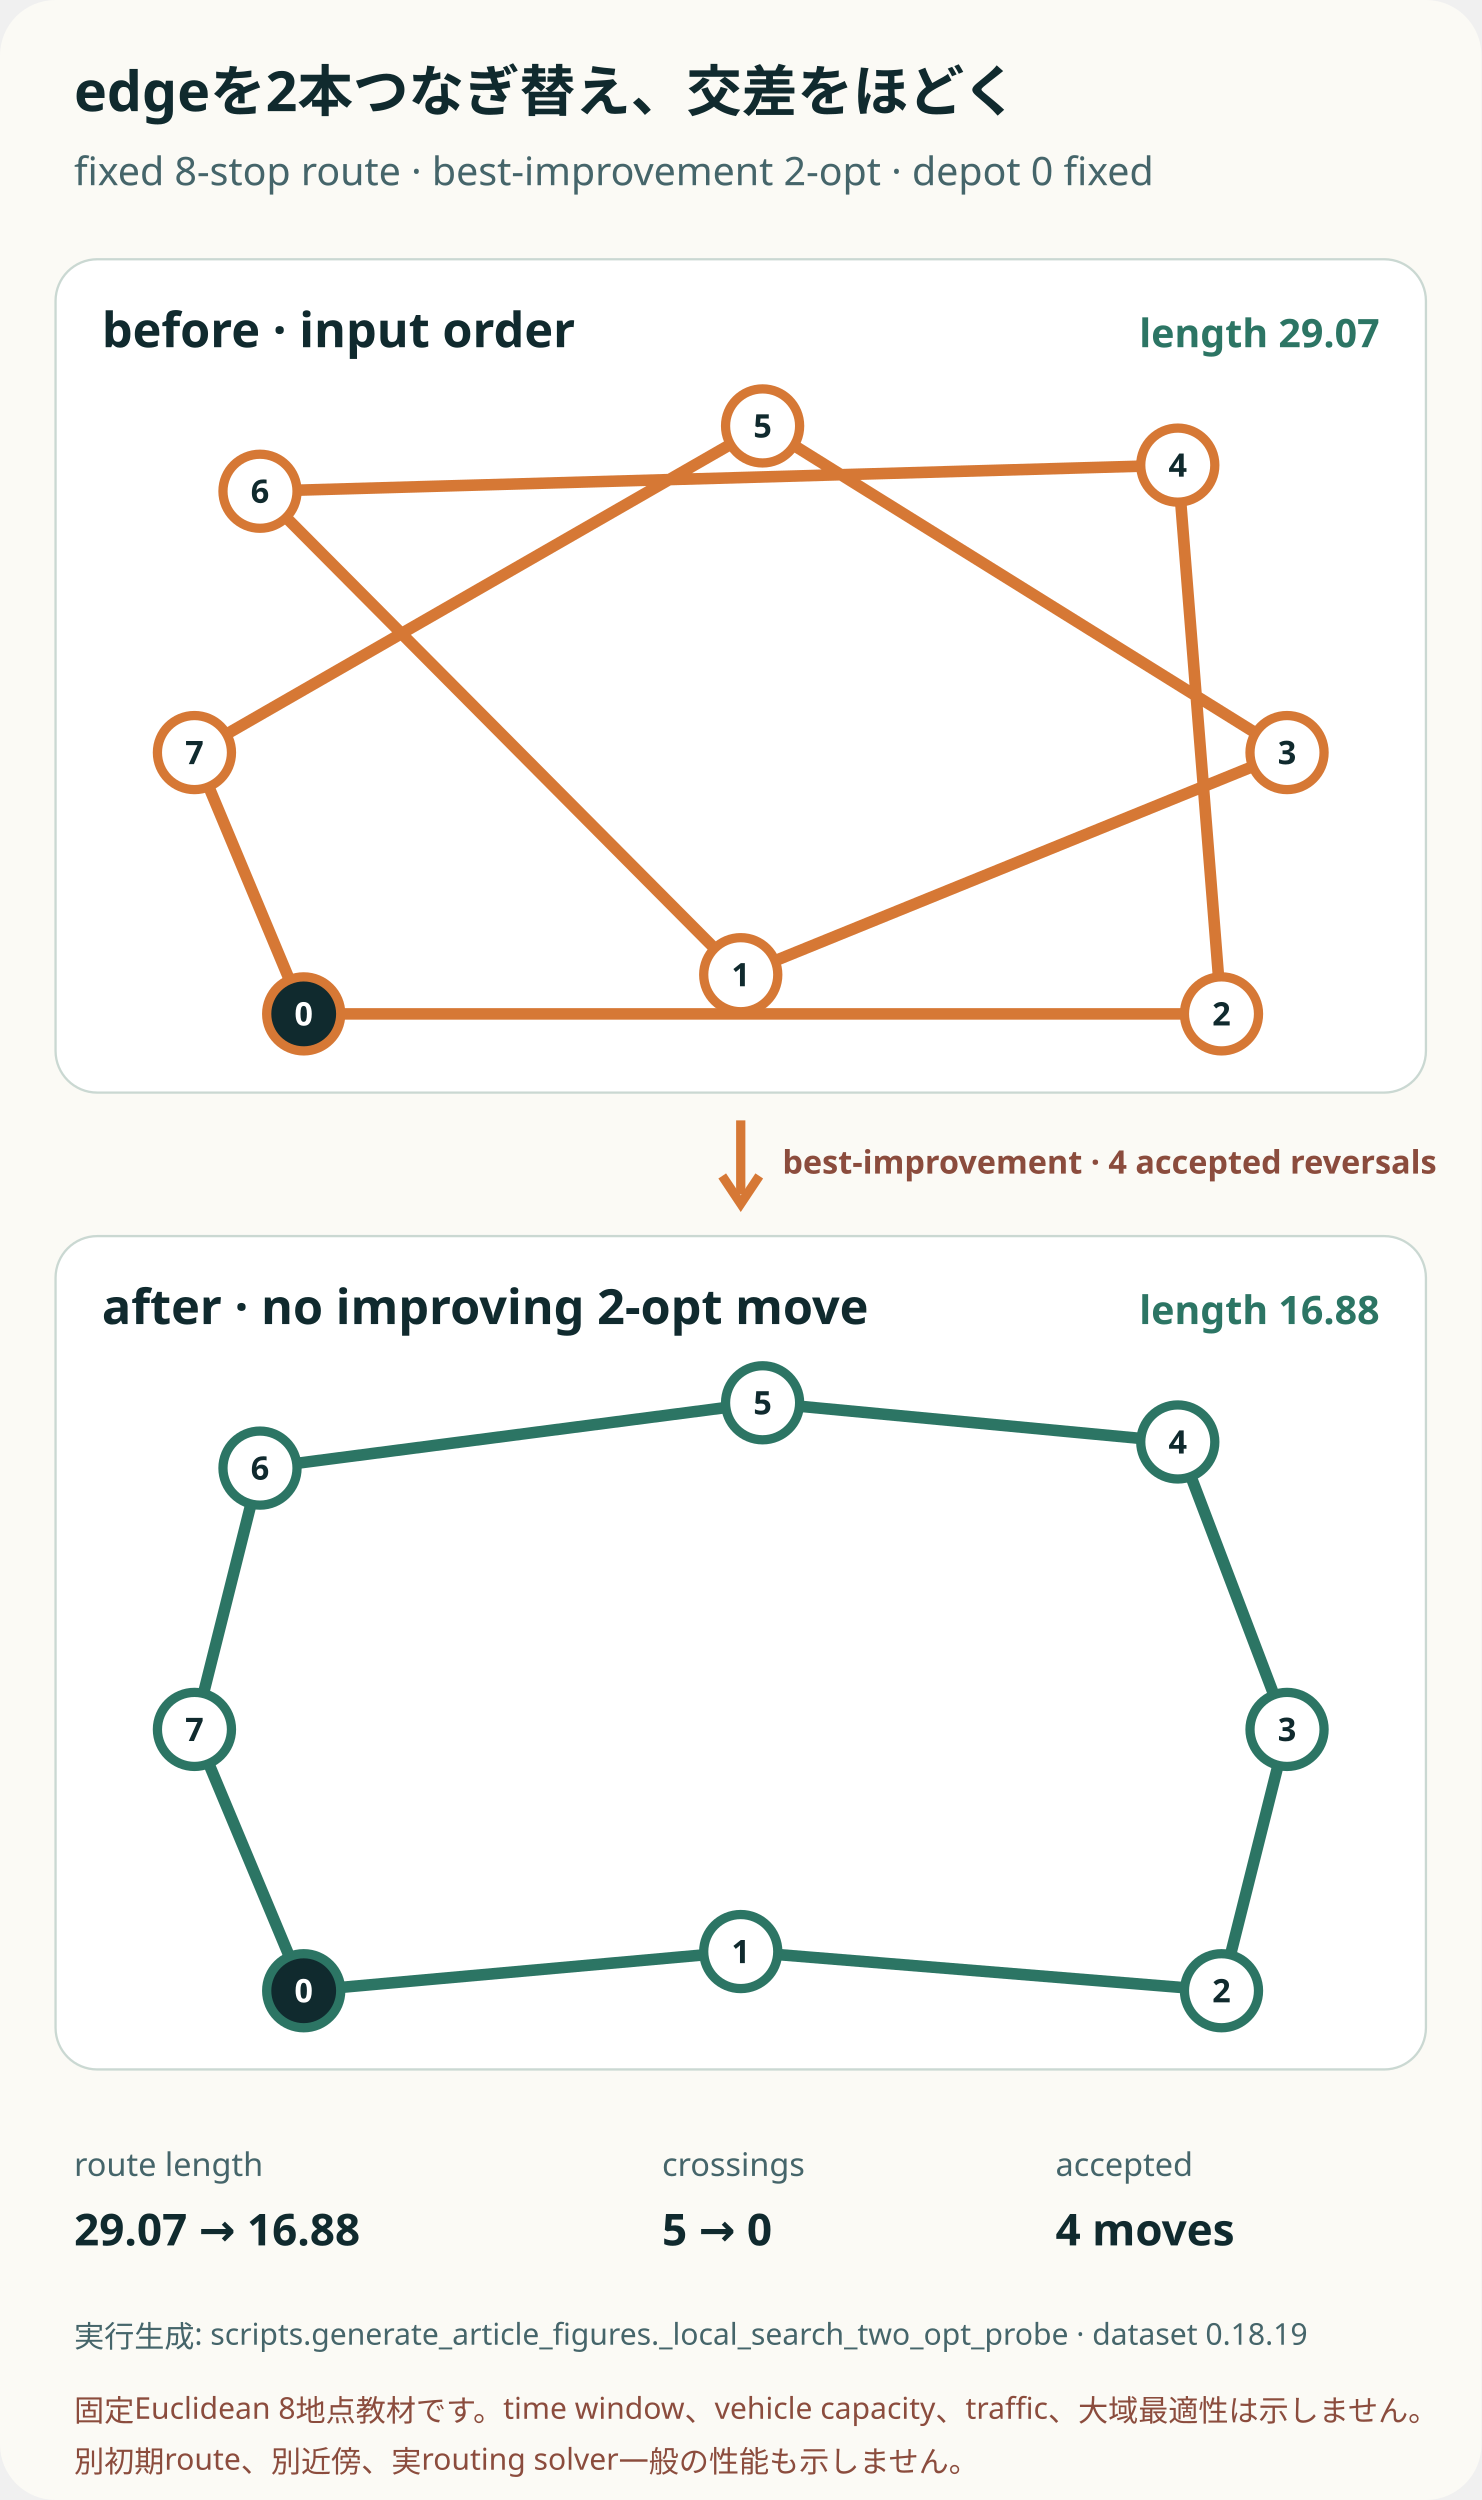
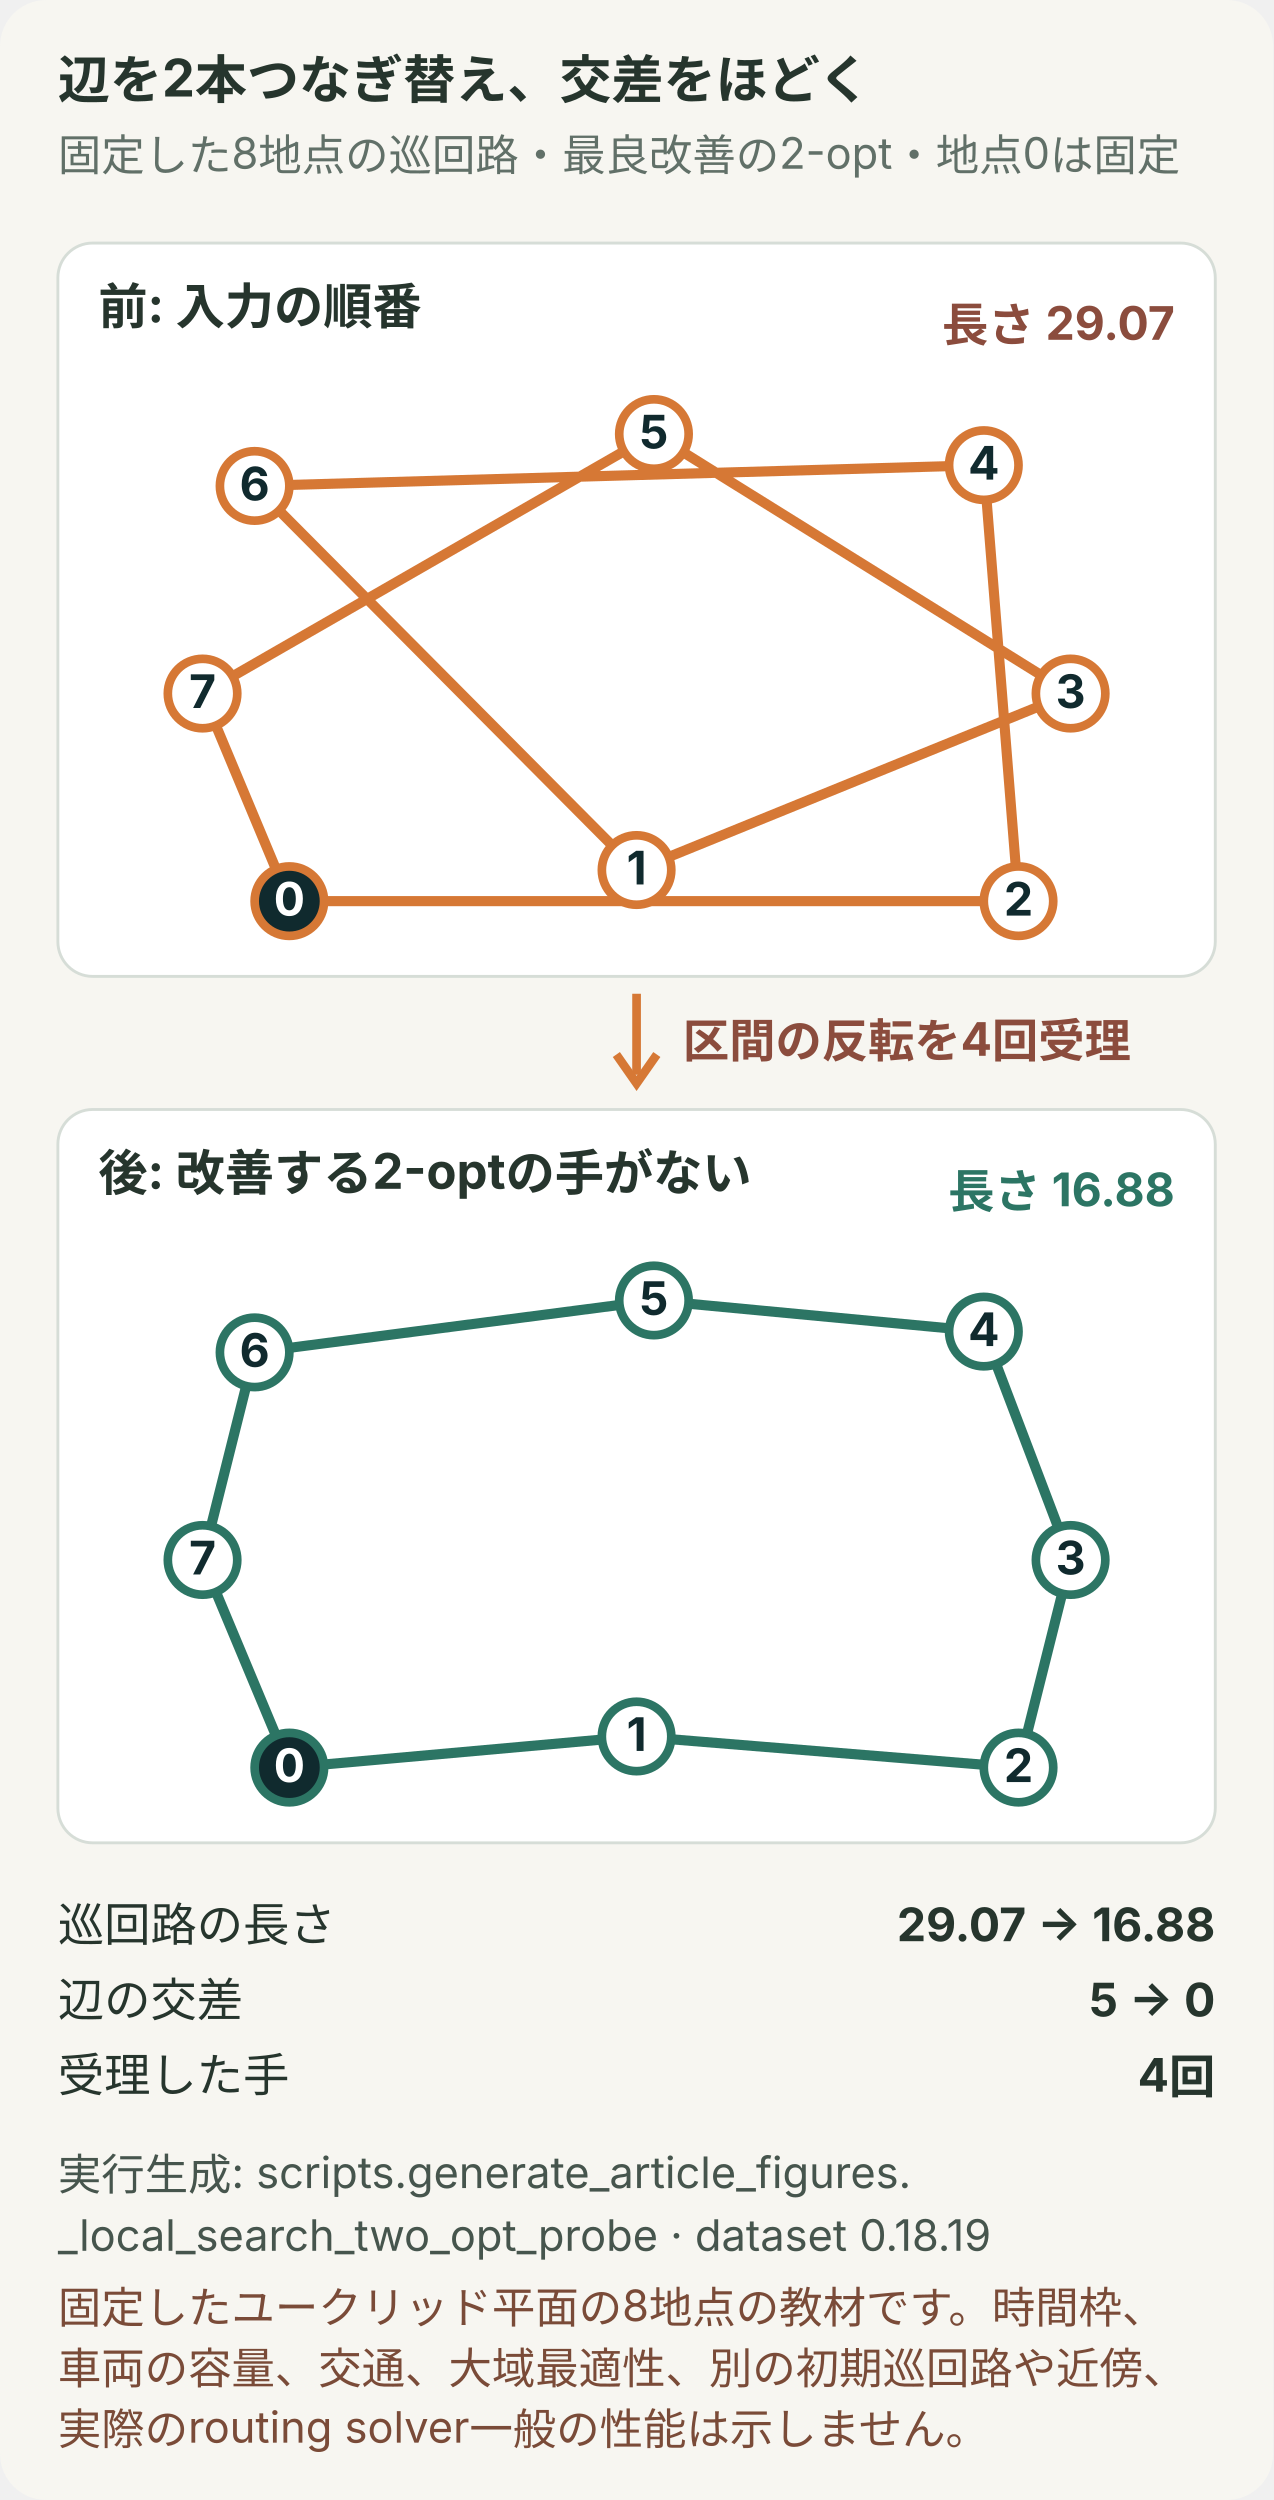
- <svg xmlns="http://www.w3.org/2000/svg" width="640" height="1080" viewBox="0 0 640 1080" role="img" aria-labelledby="figure-title figure-description">
-   <rect width="640" height="1080" rx="24" fill="#fbfaf5" />
-   <text x="32" y="48" class="ls-title">edgeを2本つなぎ替え、交差をほどく</text>
-   <text x="32" y="80" class="ls-subtitle">fixed 8-stop route · best-improvement 2-opt · depot 0 fixed</text>
-   <rect x="24" y="112" width="592" height="360" rx="18" fill="#fff" stroke="#cad8d2" />
-   <text x="44" y="150" class="ls-panel">before · input order</text>
-   <text x="596" y="150" text-anchor="end" class="ls-length">length 29.07</text>
-   <polyline points="131.20,438.00 527.68,438.00 508.80,200.93 112.32,212.22 320.00,421.07 556.00,325.11 329.44,184.00 84.00,325.11 131.20,438.00" fill="none" stroke="#d67835" stroke-width="5" stroke-linecap="round" stroke-linejoin="round" />
-   <circle cx="131.20" cy="438.00" r="16" fill="#102a2e" stroke="#d67835" stroke-width="4" />
-   <text x="131.20" y="443.00" text-anchor="middle" style="font: 700 14px system-ui, sans-serif; fill: #fff;">0</text>
-   <circle cx="320.00" cy="421.07" r="16" fill="#fff" stroke="#d67835" stroke-width="4" />
-   <text x="320.00" y="426.07" text-anchor="middle" style="font: 700 14px system-ui, sans-serif; fill: #102a2e;">1</text>
-   <circle cx="527.68" cy="438.00" r="16" fill="#fff" stroke="#d67835" stroke-width="4" />
-   <text x="527.68" y="443.00" text-anchor="middle" style="font: 700 14px system-ui, sans-serif; fill: #102a2e;">2</text>
-   <circle cx="556.00" cy="325.11" r="16" fill="#fff" stroke="#d67835" stroke-width="4" />
-   <text x="556.00" y="330.11" text-anchor="middle" style="font: 700 14px system-ui, sans-serif; fill: #102a2e;">3</text>
-   <circle cx="508.80" cy="200.93" r="16" fill="#fff" stroke="#d67835" stroke-width="4" />
-   <text x="508.80" y="205.93" text-anchor="middle" style="font: 700 14px system-ui, sans-serif; fill: #102a2e;">4</text>
-   <circle cx="329.44" cy="184.00" r="16" fill="#fff" stroke="#d67835" stroke-width="4" />
-   <text x="329.44" y="189.00" text-anchor="middle" style="font: 700 14px system-ui, sans-serif; fill: #102a2e;">5</text>
-   <circle cx="112.32" cy="212.22" r="16" fill="#fff" stroke="#d67835" stroke-width="4" />
-   <text x="112.32" y="217.22" text-anchor="middle" style="font: 700 14px system-ui, sans-serif; fill: #102a2e;">6</text>
-   <circle cx="84.00" cy="325.11" r="16" fill="#fff" stroke="#d67835" stroke-width="4" />
-   <text x="84.00" y="330.11" text-anchor="middle" style="font: 700 14px system-ui, sans-serif; fill: #102a2e;">7</text>
-   <line x1="320" y1="484" x2="320" y2="516" stroke="#d67835" stroke-width="4" />
-   <path d="M312 508 L320 520 L328 508" fill="none" stroke="#d67835" stroke-width="4" />
-   <text x="338" y="507" class="ls-moves">best-improvement · 4 accepted reversals</text>
-   <rect x="24" y="534" width="592" height="360" rx="18" fill="#fff" stroke="#cad8d2" />
-   <text x="44" y="572" class="ls-panel">after · no improving 2-opt move</text>
-   <text x="596" y="572" text-anchor="end" class="ls-length">length 16.88</text>
-   <polyline points="131.20,860.00 320.00,843.07 527.68,860.00 556.00,747.11 508.80,622.93 329.44,606.00 112.32,634.22 84.00,747.11 131.20,860.00" fill="none" stroke="#2c7564" stroke-width="5" stroke-linecap="round" stroke-linejoin="round" />
-   <circle cx="131.20" cy="860.00" r="16" fill="#102a2e" stroke="#2c7564" stroke-width="4" />
-   <text x="131.20" y="865.00" text-anchor="middle" style="font: 700 14px system-ui, sans-serif; fill: #fff;">0</text>
-   <circle cx="320.00" cy="843.07" r="16" fill="#fff" stroke="#2c7564" stroke-width="4" />
-   <text x="320.00" y="848.07" text-anchor="middle" style="font: 700 14px system-ui, sans-serif; fill: #102a2e;">1</text>
-   <circle cx="527.68" cy="860.00" r="16" fill="#fff" stroke="#2c7564" stroke-width="4" />
-   <text x="527.68" y="865.00" text-anchor="middle" style="font: 700 14px system-ui, sans-serif; fill: #102a2e;">2</text>
-   <circle cx="556.00" cy="747.11" r="16" fill="#fff" stroke="#2c7564" stroke-width="4" />
-   <text x="556.00" y="752.11" text-anchor="middle" style="font: 700 14px system-ui, sans-serif; fill: #102a2e;">3</text>
-   <circle cx="508.80" cy="622.93" r="16" fill="#fff" stroke="#2c7564" stroke-width="4" />
-   <text x="508.80" y="627.93" text-anchor="middle" style="font: 700 14px system-ui, sans-serif; fill: #102a2e;">4</text>
-   <circle cx="329.44" cy="606.00" r="16" fill="#fff" stroke="#2c7564" stroke-width="4" />
-   <text x="329.44" y="611.00" text-anchor="middle" style="font: 700 14px system-ui, sans-serif; fill: #102a2e;">5</text>
-   <circle cx="112.32" cy="634.22" r="16" fill="#fff" stroke="#2c7564" stroke-width="4" />
-   <text x="112.32" y="639.22" text-anchor="middle" style="font: 700 14px system-ui, sans-serif; fill: #102a2e;">6</text>
-   <circle cx="84.00" cy="747.11" r="16" fill="#fff" stroke="#2c7564" stroke-width="4" />
-   <text x="84.00" y="752.11" text-anchor="middle" style="font: 700 14px system-ui, sans-serif; fill: #102a2e;">7</text>
-   <text x="32" y="940" class="ls-metric-label">route length</text>
-   <text x="32" y="970" class="ls-metric">29.07 → 16.88</text>
-   <text x="286" y="940" class="ls-metric-label">crossings</text>
-   <text x="286" y="970" class="ls-metric">5 → 0</text>
-   <text x="456" y="940" class="ls-metric-label">accepted</text>
-   <text x="456" y="970" class="ls-metric">4 moves</text>
-   <text x="32" y="1014" class="ls-meta">実行生成: scripts.generate_article_figures._local_search_two_opt_probe · dataset 0.18.19</text>
-   <text x="32" y="1046" class="ls-limit">固定Euclidean 8地点教材です。time window、vehicle capacity、traffic、大域最適性は示しません。</text>
-   <text x="32" y="1068" class="ls-limit">別初期route、別近傍、実routing solver一般の性能も示しません。</text>
-   <style>
-   .ls-title { font: 700 24px system-ui, sans-serif; fill: #102a2e; }
-   .ls-subtitle { font: 400 17px system-ui, sans-serif; fill: #45656a; }
-   .ls-panel { font: 700 21px system-ui, sans-serif; fill: #102a2e; }
-   .ls-length { font: 700 17px system-ui, sans-serif; fill: #2c7564; }
-   .ls-moves { font: 700 14px system-ui, sans-serif; fill: #8b4c3d; }
-   .ls-metric-label { font: 400 14px system-ui, sans-serif; fill: #45656a; }
-   .ls-metric { font: 700 19px system-ui, sans-serif; fill: #102a2e; }
-   .ls-meta { font: 400 13px system-ui, sans-serif; fill: #45656a; }
-   .ls-limit { font: 400 13px system-ui, sans-serif; fill: #8b4c3d; }
- </style>
+ <svg xmlns="http://www.w3.org/2000/svg" viewBox="0 0 440 864" width="440" height="864" role="img" aria-labelledby="figure-title figure-description">
+   <rect width="440" height="864" rx="16" fill="#f7f6f1" />
+   <text x="20" y="34" class="title">辺を2本つなぎ替え、交差をほどく</text>
+   <text x="20" y="59" class="subtitle">固定した8地点の巡回路・最良改善の2-opt・地点0は固定</text>
+   <rect x="20" y="84" width="400" height="253.441" rx="12" fill="#fff" stroke="#d6ddd7" />
+   <text x="34" y="112" class="panel-title">前: 入力の順番</text>
+   <text x="406" y="118" text-anchor="end" class="metric-value" style="fill:#8b4c3d">長さ 29.07</text>
+   <polyline points="100.00,311.44 352.00,311.44 340.00,160.76 88.00,167.94 220.00,300.68 370.00,239.69 226.00,150.00 70.00,239.69 100.00,311.44" fill="none" stroke="#d67835" stroke-width="3.5" stroke-linecap="round" stroke-linejoin="round" />
+   <circle cx="100.00" cy="311.44" r="12" fill="#102a2e" stroke="#d67835" stroke-width="3" />
+   <text x="100.00" y="316.44" text-anchor="middle" class="metric-value" style="fill:#fff">0</text>
+   <circle cx="220.00" cy="300.68" r="12" fill="#fff" stroke="#d67835" stroke-width="3" />
+   <text x="220.00" y="305.68" text-anchor="middle" class="metric-value" style="fill:#102a2e">1</text>
+   <circle cx="352.00" cy="311.44" r="12" fill="#fff" stroke="#d67835" stroke-width="3" />
+   <text x="352.00" y="316.44" text-anchor="middle" class="metric-value" style="fill:#102a2e">2</text>
+   <circle cx="370.00" cy="239.69" r="12" fill="#fff" stroke="#d67835" stroke-width="3" />
+   <text x="370.00" y="244.69" text-anchor="middle" class="metric-value" style="fill:#102a2e">3</text>
+   <circle cx="340.00" cy="160.76" r="12" fill="#fff" stroke="#d67835" stroke-width="3" />
+   <text x="340.00" y="165.76" text-anchor="middle" class="metric-value" style="fill:#102a2e">4</text>
+   <circle cx="226.00" cy="150.00" r="12" fill="#fff" stroke="#d67835" stroke-width="3" />
+   <text x="226.00" y="155.00" text-anchor="middle" class="metric-value" style="fill:#102a2e">5</text>
+   <circle cx="88.00" cy="167.94" r="12" fill="#fff" stroke="#d67835" stroke-width="3" />
+   <text x="88.00" y="172.94" text-anchor="middle" class="metric-value" style="fill:#102a2e">6</text>
+   <circle cx="70.00" cy="239.69" r="12" fill="#fff" stroke="#d67835" stroke-width="3" />
+   <text x="70.00" y="244.69" text-anchor="middle" class="metric-value" style="fill:#102a2e">7</text>
+   <line x1="220" y1="343.441" x2="220" y2="371.441" stroke="#d67835" stroke-width="3" />
+   <path d="M213 364.441 L220 374.441 L227 364.441" fill="none" stroke="#d67835" stroke-width="3" />
+   <text x="236" y="365.441" class="method" style="fill:#8b4c3d">区間の反転を4回受理</text>
+   <rect x="20" y="383.441" width="400" height="253.441" rx="12" fill="#fff" stroke="#d6ddd7" />
+   <text x="34" y="411.441" class="panel-title">後: 改善する2-optの手がない</text>
+   <text x="406" y="417.441" text-anchor="end" class="metric-value" style="fill:#2c7564">長さ 16.88</text>
+   <polyline points="100.00,610.88 220.00,600.12 352.00,610.88 370.00,539.13 340.00,460.20 226.00,449.44 88.00,467.38 70.00,539.13 100.00,610.88" fill="none" stroke="#2c7564" stroke-width="3.5" stroke-linecap="round" stroke-linejoin="round" />
+   <circle cx="100.00" cy="610.88" r="12" fill="#102a2e" stroke="#2c7564" stroke-width="3" />
+   <text x="100.00" y="615.88" text-anchor="middle" class="metric-value" style="fill:#fff">0</text>
+   <circle cx="220.00" cy="600.12" r="12" fill="#fff" stroke="#2c7564" stroke-width="3" />
+   <text x="220.00" y="605.12" text-anchor="middle" class="metric-value" style="fill:#102a2e">1</text>
+   <circle cx="352.00" cy="610.88" r="12" fill="#fff" stroke="#2c7564" stroke-width="3" />
+   <text x="352.00" y="615.88" text-anchor="middle" class="metric-value" style="fill:#102a2e">2</text>
+   <circle cx="370.00" cy="539.13" r="12" fill="#fff" stroke="#2c7564" stroke-width="3" />
+   <text x="370.00" y="544.13" text-anchor="middle" class="metric-value" style="fill:#102a2e">3</text>
+   <circle cx="340.00" cy="460.20" r="12" fill="#fff" stroke="#2c7564" stroke-width="3" />
+   <text x="340.00" y="465.20" text-anchor="middle" class="metric-value" style="fill:#102a2e">4</text>
+   <circle cx="226.00" cy="449.44" r="12" fill="#fff" stroke="#2c7564" stroke-width="3" />
+   <text x="226.00" y="454.44" text-anchor="middle" class="metric-value" style="fill:#102a2e">5</text>
+   <circle cx="88.00" cy="467.38" r="12" fill="#fff" stroke="#2c7564" stroke-width="3" />
+   <text x="88.00" y="472.38" text-anchor="middle" class="metric-value" style="fill:#102a2e">6</text>
+   <circle cx="70.00" cy="539.13" r="12" fill="#fff" stroke="#2c7564" stroke-width="3" />
+   <text x="70.00" y="544.13" text-anchor="middle" class="metric-value" style="fill:#102a2e">7</text>
+   <text x="20" y="670.881" class="metric">巡回路の長さ</text>
+   <text x="420" y="670.881" text-anchor="end" class="metric-value">29.07 → 16.88</text>
+   <text x="20" y="696.881" class="metric">辺の交差</text>
+   <text x="420" y="696.881" text-anchor="end" class="metric-value">5 → 0</text>
+   <text x="20" y="722.881" class="metric">受理した手</text>
+   <text x="420" y="722.881" text-anchor="end" class="metric-value">4回</text>
+   <text x="20" y="756.881" class="caption">実行生成: scripts.generate_article_figures.</text>
+   <text x="20" y="777.881" class="caption">_local_search_two_opt_probe · dataset 0.18.19</text>
+   <text x="20" y="802.881" class="caveat">固定したユークリッド平面の8地点の教材です。時間枠、</text>
+   <text x="20" y="823.881" class="caveat">車両の容量、交通、大域最適性、別の初期巡回路や近傍、</text>
+   <text x="20" y="844.881" class="caveat">実際のrouting solver一般の性能は示しません。</text>
+   <style>text{font-family:system-ui,-apple-system,'Segoe UI',sans-serif;fill:#26352d;font-size:15px}.title{font-size:18px;font-weight:750}.subtitle{fill:#617068}.panel-title{font-size:17px;font-weight:750}.method{font-size:16px;font-weight:750}.metric,.metric-value{font-size:16px;font-variant-numeric:tabular-nums}.metric-value{font-weight:750}.status,.axis,.note{fill:#617068}.caption{fill:#46554d}.caveat{fill:#7a4b38}.halo{paint-order:stroke;stroke:#fff;stroke-width:4px;stroke-linejoin:round}</style>
</svg>
